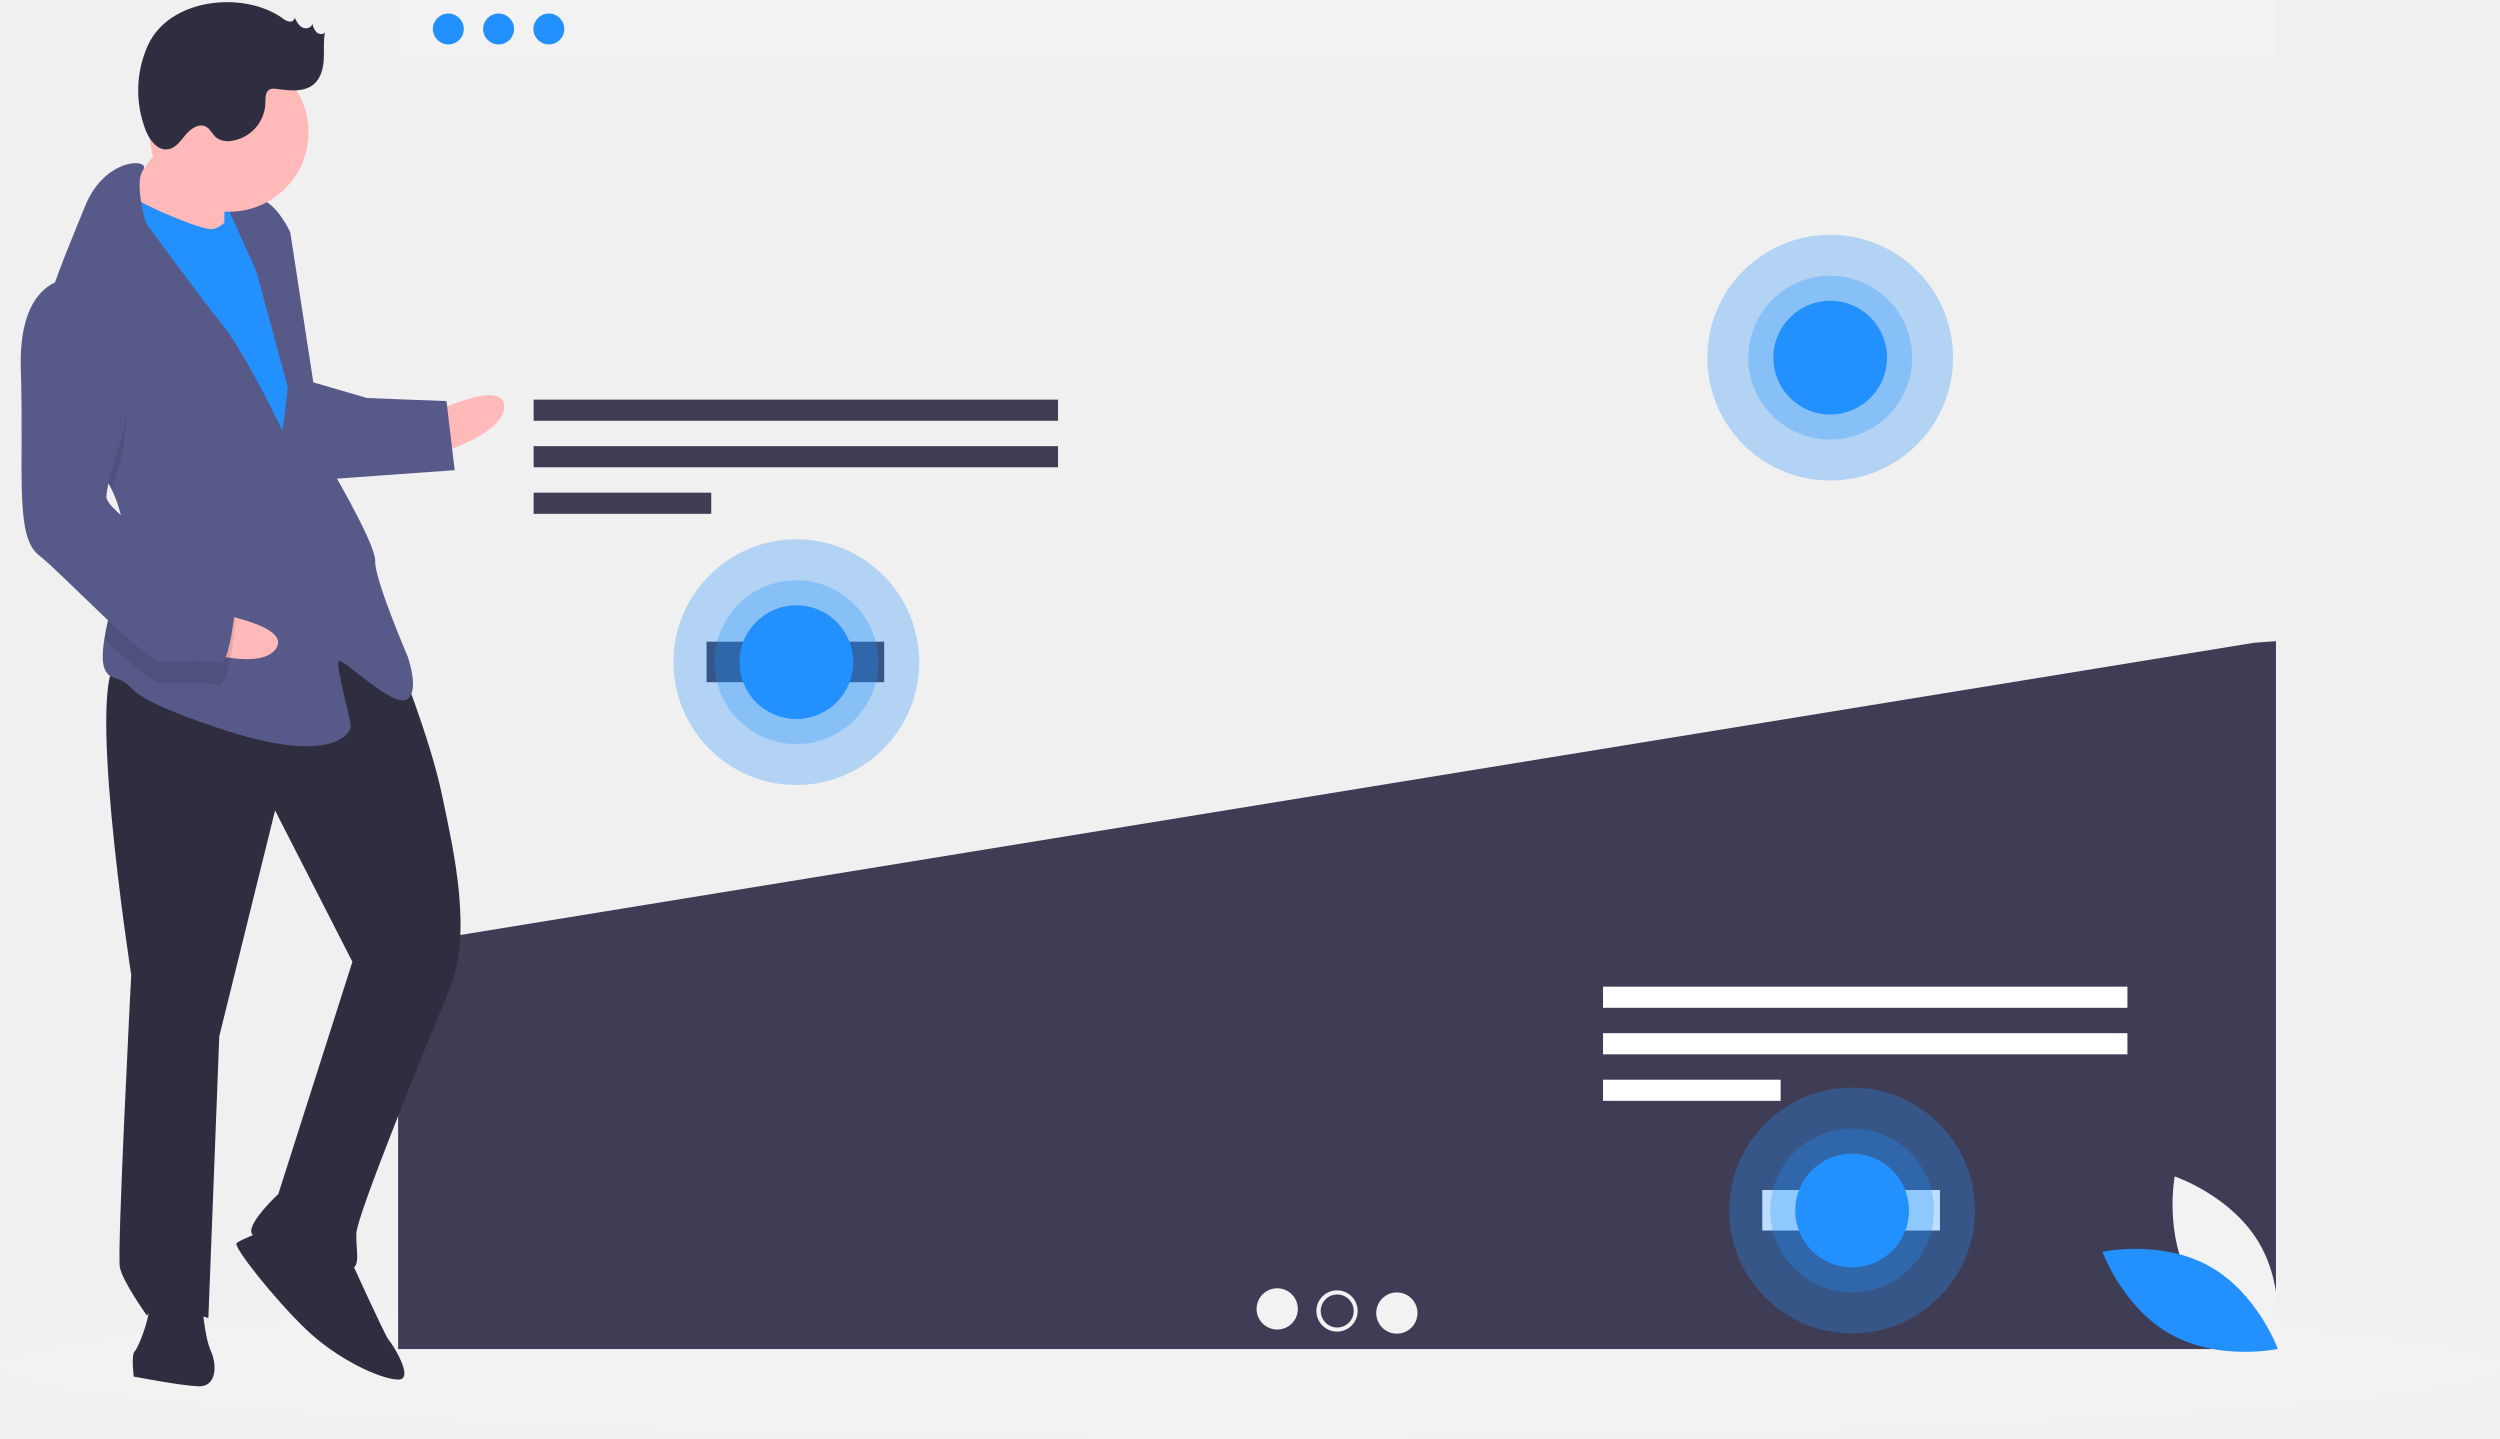
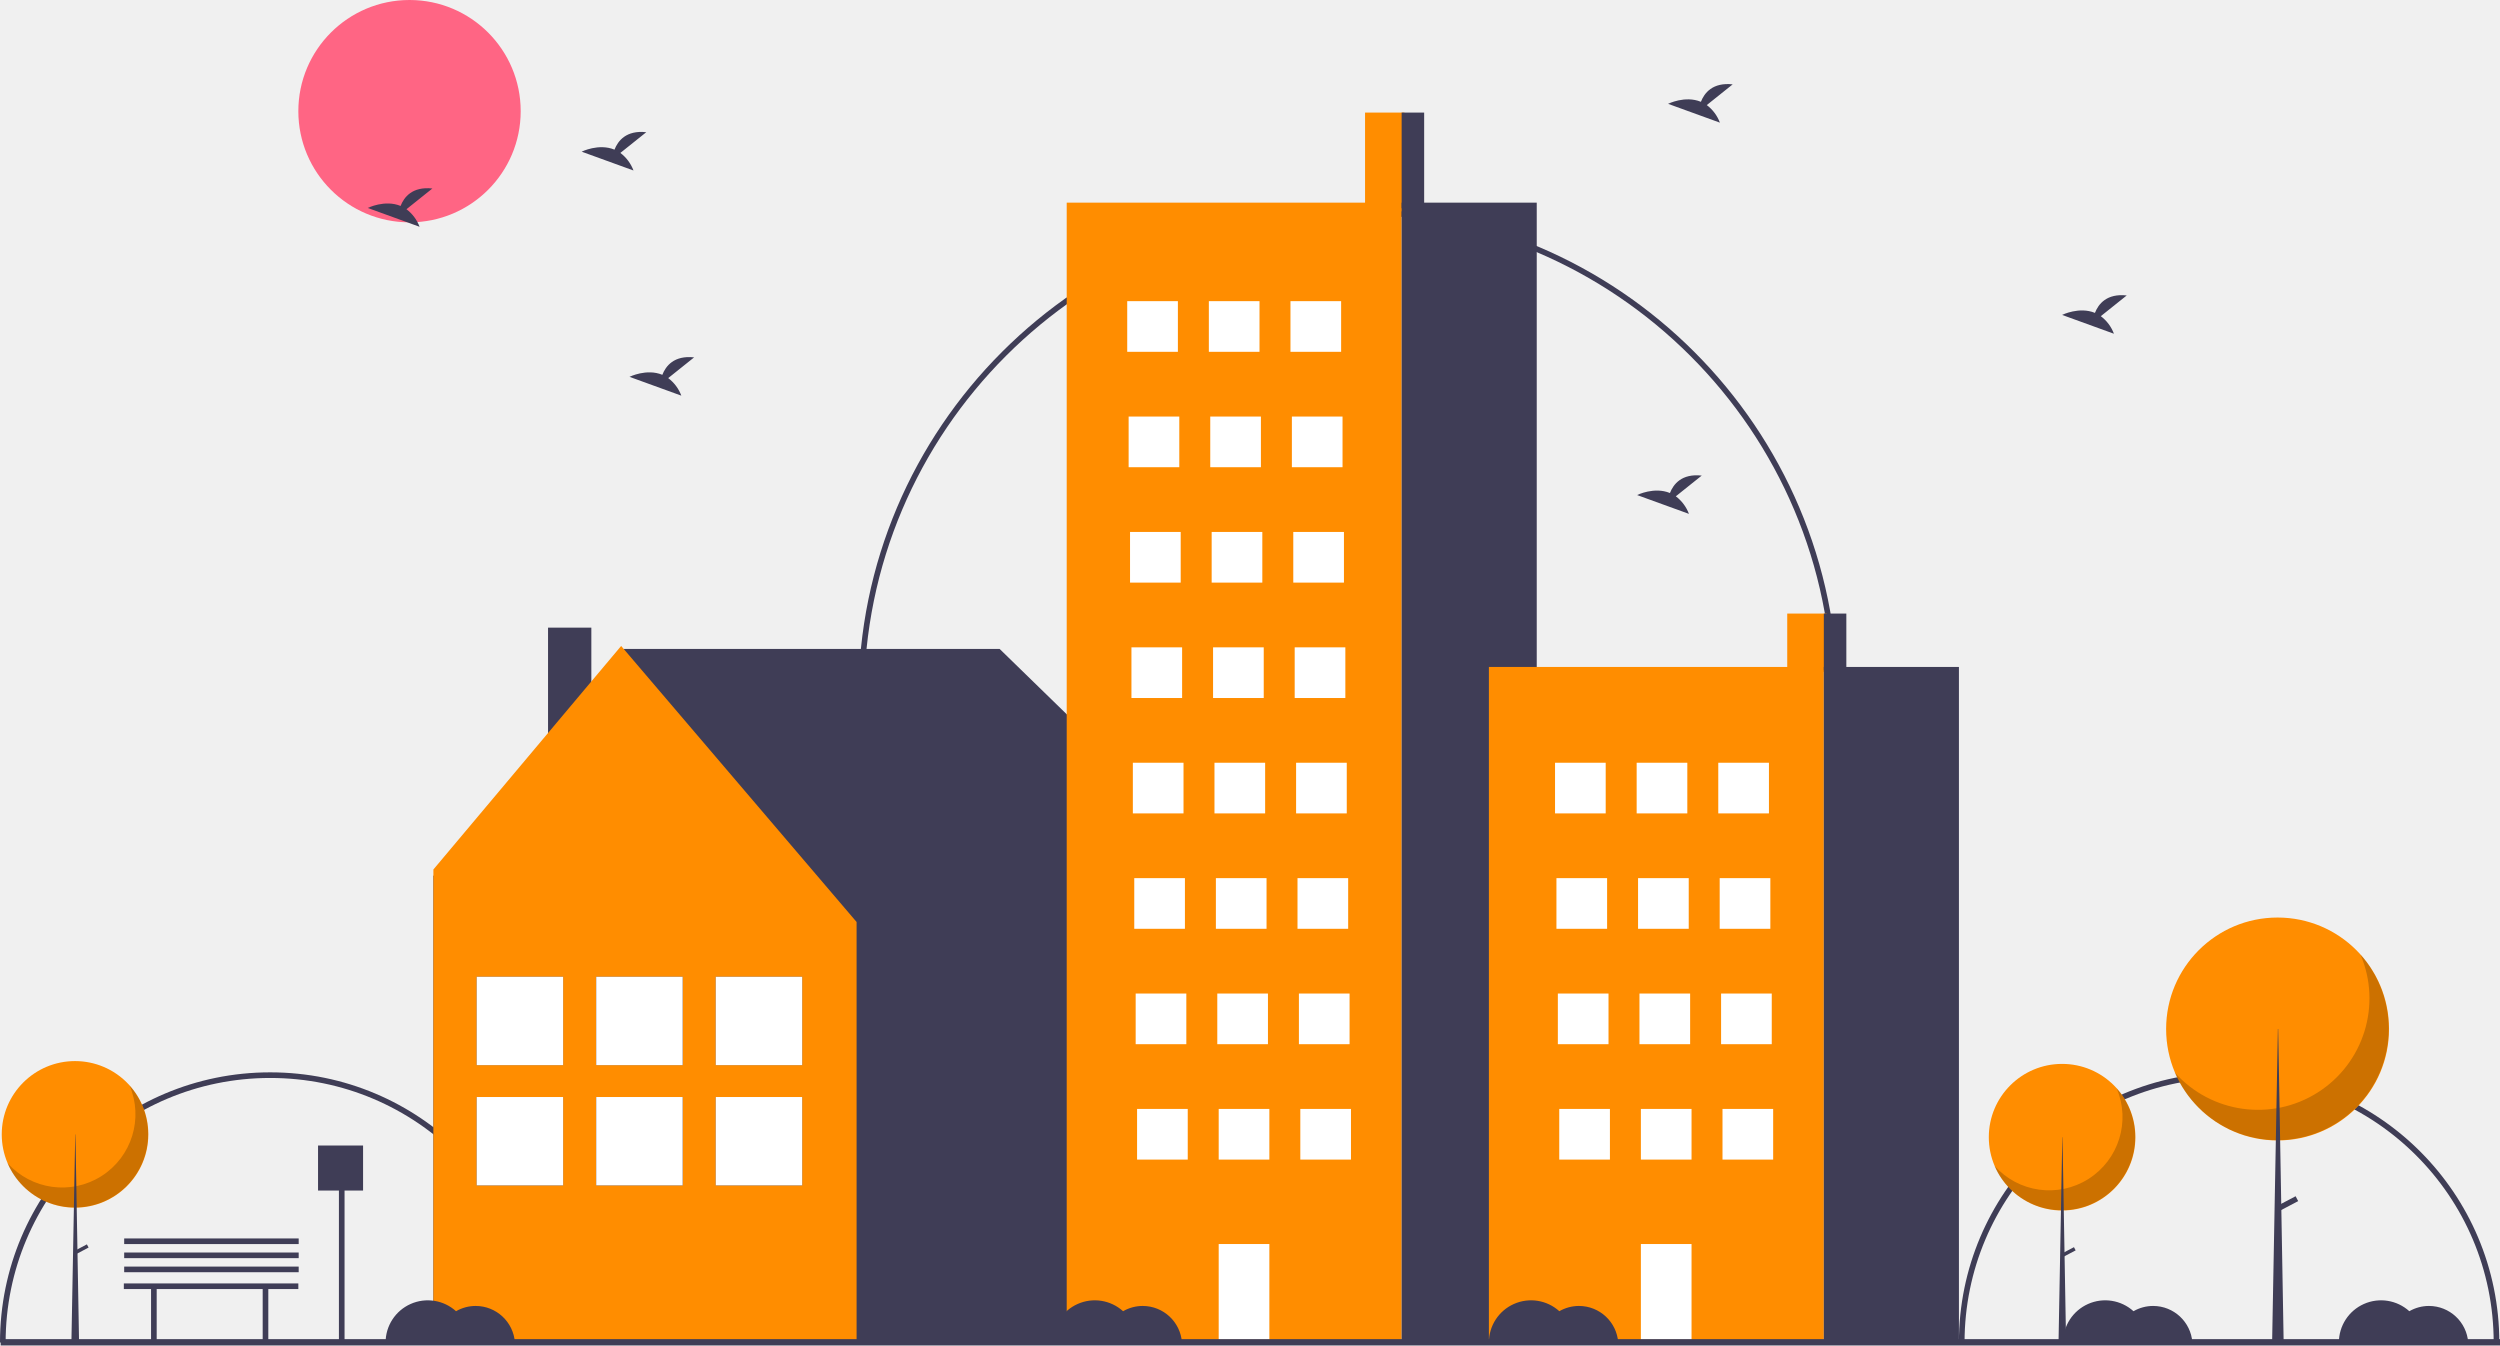
- <svg xmlns="http://www.w3.org/2000/svg" id="f0a8f4ba-cc2b-4400-9e08-d246a0bad060" data-name="Layer 1" width="1098.75" height="632.37" viewBox="0 0 1098.75 632.37">
-   <ellipse cx="549.375" cy="600.774" rx="549.375" ry="31.597" fill="#f2f2f2" />
-   <rect x="174.967" width="825.318" height="26.257" fill="#f2f2f2" />
-   <circle cx="197.053" cy="12.741" r="6.795" fill="#2390ff" />
-   <circle cx="219.138" cy="12.741" r="6.795" fill="#2390ff" />
-   <circle cx="241.223" cy="12.741" r="6.795" fill="#2390ff" />
-   <polygon points="175.552 415.277 174.967 415.779 174.967 592.903 1000.285 592.903 1000.285 281.779 990.449 282.525 175.552 415.277" fill="#3f3d56" />
-   <rect x="234.529" y="175.641" width="230.47" height="9.293" fill="#3f3d56" />
-   <rect x="234.529" y="196.086" width="230.47" height="9.293" fill="#3f3d56" />
-   <rect x="234.529" y="216.531" width="78.063" height="9.293" fill="#3f3d56" />
-   <rect x="704.529" y="433.641" width="230.47" height="9.293" fill="#fff" />
-   <rect x="704.529" y="454.086" width="230.47" height="9.293" fill="#fff" />
-   <rect x="704.529" y="474.531" width="78.063" height="9.293" fill="#fff" />
-   <circle cx="561.335" cy="575.269" r="9.066" fill="#f2f2f2" />
-   <circle cx="587.626" cy="576.176" r="9.066" fill="#f2f2f2" />
-   <circle cx="613.917" cy="577.082" r="9.066" fill="#f2f2f2" />
-   <circle cx="587.709" cy="576.176" r="7.253" fill="#3f3d56" />
-   <rect x="310.529" y="282.014" width="78.063" height="17.81" fill="#3f3d56" />
-   <rect x="774.529" y="523.014" width="78.063" height="17.81" fill="#fff" />
-   <circle cx="350" cy="291.014" r="54" fill="#2390ff" opacity="0.3" />
-   <circle cx="350" cy="291.014" r="36" fill="#2390ff" opacity="0.3" />
-   <circle cx="350" cy="291.014" r="25" fill="#2390ff" />
-   <circle cx="804.375" cy="157.185" r="54" fill="#2390ff" opacity="0.3" />
-   <circle cx="804.375" cy="157.185" r="36" fill="#2390ff" opacity="0.3" />
-   <circle cx="804.375" cy="157.185" r="25" fill="#2390ff" />
-   <circle cx="814" cy="532.014" r="54" fill="#2390ff" opacity="0.3" />
-   <circle cx="814" cy="532.014" r="36" fill="#2390ff" opacity="0.3" />
-   <circle cx="814" cy="532.014" r="25" fill="#2390ff" />
-   <rect x="141.093" y="215.02" width="22.242" height="28.597" transform="translate(244.8029 330.5492) rotate(-177.7793)" fill="#2390ff" />
-   <path d="M241.915,314.679s30.779-14.706,30.286-2.005-31.025,21.056-31.025,21.056Z" transform="translate(-50.625 -133.8148)" fill="#ffb9b9" />
-   <path d="M225.028,422.139S239.549,457.681,244.915,483.328s13.536,60.942,3.026,85.974-40.392,98.599-40.7,106.537,2.559,15.999-3.791,15.752-40.907-11.126-42.31-15.95,11.79-17.032,11.79-17.032l32.577-102.082L171.518,490.021l-24.516,99.215-4.802,123.828s-23.567-7.274-26.988-1.047c0,0-10.559-14.719-11.9-21.131s4.987-128.591,4.987-128.591-21.632-139.163-4.169-138.486S189.992,382.622,225.028,422.139Z" transform="translate(-50.625 -133.8148)" fill="#2f2e41" />
-   <path d="M203.696,685.241s16.109,35.603,17.635,37.252,12.023,17.955,4.085,17.648-26.68-8.984-40.476-22.239-31.984-36.219-30.335-37.745,12.947-5.858,12.947-5.858Z" transform="translate(-50.625 -133.8148)" fill="#2f2e41" />
-   <path d="M139.333,705.004s.972,15.937,3.901,22.41,2.559,15.999-5.378,15.691-28.453-4.283-28.453-4.283-1.218-9.587.431-11.113,8.676-18.743,5.686-23.628S139.333,705.004,139.333,705.004Z" transform="translate(-50.625 -133.8148)" fill="#2f2e41" />
-   <path d="M127.589,187.821s-16.922,26.373-23.518,32.477,11.962,19.543,11.962,19.543l33.215,4.468s-.418-30.225,1.293-33.338S127.589,187.821,127.589,187.821Z" transform="translate(-50.625 -133.8148)" fill="#ffb9b9" />
-   <path d="M156.46,222.329s-6.843,12.454-13.193,12.208-39.196-14.239-40.599-19.064-10.88,34.557-10.88,34.557L172.16,391.471l19.605-13.549-9.499-83.045-7.802-44.821Z" transform="translate(-50.625 -133.8148)" fill="#2390ff" />
-   <path d="M99.704,348.913c3.206,6.707,5.208,13.7,4.931,20.86-.012.318-.025.635-.053.952-.761,14.693-6.173,31.686-8.115,44.044-1.409,8.865-1.008,15.336,4.18,16.856,12.577,3.668-1.834,6.289,46.826,22.485s57.152,2.216,57.275-.959-6.891-27.296-5.242-28.822,23.074,19.974,29.548,17.045.739-19.051.739-19.051-14.583-33.954-14.275-41.892-22.089-45.375-22.089-45.375L178.193,235.891s-5.858-12.947-13.734-14.842-14.411,2.621-14.411,2.621L163.228,252.8l13.905,51.417-2.326,18.989s-16.17-34.016-26.791-47.147-33.264-44.218-33.264-44.218-5.286-17.837-1.296-23.168c3.991-5.346-16.647-6.147-25.446,15.771-4.664,11.616-12.236,28.939-16.979,45.068-4.227,14.289-6.223,27.646-2.036,35.281C75.396,316.457,91.496,331.789,99.704,348.913Z" transform="translate(-50.625 -133.8148)" fill="#575a89" />
-   <path d="M68.996,304.794c6.4,11.664,22.5,26.995,30.708,44.119,2.144-7.723,4.759-15.715,4.759-15.715s10.031-53.669-19.64-67.539a19.858,19.858,0,0,0-13.791,3.853C66.805,283.801,64.808,297.159,68.996,304.794Z" transform="translate(-50.625 -133.8148)" opacity="0.1" />
-   <path d="M186.782,301.411l25.154,7.335,34.926,1.354,3.593,30.348L193.057,344.583S178.721,304.279,186.782,301.411Z" transform="translate(-50.625 -133.8148)" fill="#575a89" />
-   <path d="M145.764,403.451s33.652,5.583,25.971,15.71-37.492-.52-37.492-.52Z" transform="translate(-50.625 -133.8148)" fill="#ffb9b9" />
-   <path d="M104.581,370.725c-.761,14.693-6.173,31.686-8.115,44.044,10.72,10.146,20.914,19.095,24.756,19.244,7.938.308,20.7-.787,25.401.985s7.458-28.33,7.458-28.33-2.806-9.648-15.321-14.904C130.312,388.21,114.119,378.567,104.581,370.725Z" transform="translate(-50.625 -133.8148)" opacity="0.1" />
-   <path d="M85.192,256.134s-26.865-4.222-25.414,40.353-2.832,73.027,7.973,81.396,45.903,46.298,53.84,46.606,20.7-.787,25.401.985,7.458-28.33,7.458-28.33S151.645,387.495,139.129,382.24s-42.002-23.888-41.756-30.238,7.458-28.33,7.458-28.33S114.863,270.004,85.192,256.134Z" transform="translate(-50.625 -133.8148)" fill="#575a89" />
-   <circle cx="100.654" cy="58.105" r="34.952" fill="#ffb9b9" />
-   <path d="M174.814,141.823a6.749,6.749,0,0,0,2.939,1.475,2.097,2.097,0,0,0,2.43-1.683c.8,1.658,1.702,3.426,3.335,4.277s4.157.137,4.393-1.689a7.706,7.706,0,0,0,1.774,3.744c1.013.966,2.85,1.21,3.734.125-.715,3.907-.274,7.926-.498,11.892s-1.282,8.17-4.278,10.778c-4.37,3.803-10.941,2.865-16.689,2.144a5.066,5.066,0,0,0-2.615.143c-2.152.917-2.055,3.913-2.084,6.252a17.373,17.373,0,0,1-15.212,16.497,8.709,8.709,0,0,1-6.472-1.58c-1.632-1.383-2.466-3.638-4.336-4.677-3.042-1.69-6.732.775-8.956,3.452s-4.416,5.969-7.862,6.459c-4.557.648-8.028-3.996-9.73-8.272a48.223,48.223,0,0,1,.958-37.47C125.158,132.949,157.661,129.669,174.814,141.823Z" transform="translate(-50.625 -133.8148)" fill="#2f2e41" />
-   <path d="M1013.847,697.584c12.31,20.992,37.136,29.304,37.136,29.304s4.869-25.724-7.441-46.717-37.136-29.304-37.136-29.304S1001.538,676.592,1013.847,697.584Z" transform="translate(-50.625 -133.8148)" fill="#f2f2f2" />
-   <path d="M1021.529,690.258c21.288,11.791,30.207,36.406,30.207,36.406s-25.597,5.499-46.885-6.292-30.207-36.406-30.207-36.406S1000.24,678.467,1021.529,690.258Z" transform="translate(-50.625 -133.8148)" fill="#2390ff" />
+ <svg xmlns="http://www.w3.org/2000/svg" id="b90746aa-ab89-4048-b48f-88833dcede4a" data-name="Layer 1" width="888.244" height="478.033" viewBox="0 0 888.244 478.033">
+   <path d="M347.878,687.984h-2a94,94,0,0,0-188,0h-2a96,96,0,0,1,192,0Z" transform="translate(-155.8779 -210.9836)" fill="#3f3d56" />
+   <path d="M1043.878,687.984h-2a94,94,0,1,0-188,0h-2a96,96,0,1,1,192,0Z" transform="translate(-155.8779 -210.9836)" fill="#3f3d56" />
+   <path d="M808.878,458.984h-2c0-94.841-77.159-172-172-172-94.841,0-172,77.159-172,172h-2c0-95.944,78.056-174,174-174C730.822,284.984,808.878,363.04,808.878,458.984Z" transform="translate(-155.8779 -210.9836)" fill="#3f3d56" />
+   <circle cx="145.5" cy="39.5" r="39.5" fill="#ff6584" />
+   <polygon points="153.891 311.384 221.752 230.567 355.171 230.567 436.705 309.983 435.058 311.042 435.646 311.042 435.646 476.227 153.984 476.227 153.984 311.042 153.891 311.384" fill="#3f3d56" />
+   <rect x="350.597" y="433.984" width="15.383" height="53.249" transform="translate(560.6994 710.2322) rotate(-180)" fill="#3f3d56" />
+   <polygon points="220.694 229.508 304.345 327.581 304.345 476.227 153.984 476.227 153.984 308.924 220.694 229.508" fill="#ff8d00" />
+   <rect x="254.306" y="347.044" width="30.708" height="31.398" fill="#3f3d56" />
+   <rect x="254.306" y="389.767" width="30.708" height="31.398" fill="#3f3d56" />
+   <rect x="254.306" y="347.044" width="30.708" height="31.398" fill="#fff" />
+   <rect x="254.306" y="389.767" width="30.708" height="31.398" fill="#fff" />
+   <rect x="211.838" y="347.044" width="30.708" height="31.398" fill="#3f3d56" />
+   <rect x="211.838" y="389.767" width="30.708" height="31.398" fill="#3f3d56" />
+   <rect x="211.838" y="347.044" width="30.708" height="31.398" fill="#fff" />
+   <rect x="211.838" y="389.767" width="30.708" height="31.398" fill="#fff" />
+   <rect x="169.369" y="347.044" width="30.708" height="31.398" fill="#3f3d56" />
+   <rect x="169.369" y="389.767" width="30.708" height="31.398" fill="#3f3d56" />
+   <rect x="169.369" y="347.044" width="30.708" height="31.398" fill="#fff" />
+   <rect x="169.369" y="389.767" width="30.708" height="31.398" fill="#fff" />
+   <rect x="485" y="40" width="14" height="35" fill="#ff8d00" />
+   <rect x="379" y="72" width="119" height="405" fill="#ff8d00" />
+   <rect x="498" y="72" width="48" height="405" fill="#3f3d56" />
+   <rect x="400.5" y="107" width="18" height="18" fill="#fff" />
+   <rect x="429.5" y="107" width="18" height="18" fill="#fff" />
+   <rect x="458.5" y="107" width="18" height="18" fill="#fff" />
+   <rect x="401" y="148" width="18" height="18" fill="#fff" />
+   <rect x="430" y="148" width="18" height="18" fill="#fff" />
+   <rect x="459" y="148" width="18" height="18" fill="#fff" />
+   <rect x="401.5" y="189" width="18" height="18" fill="#fff" />
+   <rect x="430.5" y="189" width="18" height="18" fill="#fff" />
+   <rect x="459.5" y="189" width="18" height="18" fill="#fff" />
+   <rect x="402" y="230" width="18" height="18" fill="#fff" />
+   <rect x="431" y="230" width="18" height="18" fill="#fff" />
+   <rect x="460" y="230" width="18" height="18" fill="#fff" />
+   <rect x="402.5" y="271" width="18" height="18" fill="#fff" />
+   <rect x="431.5" y="271" width="18" height="18" fill="#fff" />
+   <rect x="460.5" y="271" width="18" height="18" fill="#fff" />
+   <rect x="403" y="312" width="18" height="18" fill="#fff" />
+   <rect x="432" y="312" width="18" height="18" fill="#fff" />
+   <rect x="461" y="312" width="18" height="18" fill="#fff" />
+   <rect x="403.5" y="353" width="18" height="18" fill="#fff" />
+   <rect x="432.5" y="353" width="18" height="18" fill="#fff" />
+   <rect x="461.5" y="353" width="18" height="18" fill="#fff" />
+   <rect x="404" y="394" width="18" height="18" fill="#fff" />
+   <rect x="433" y="394" width="18" height="18" fill="#fff" />
+   <rect x="433" y="442" width="18" height="34" fill="#fff" />
+   <rect x="462" y="394" width="18" height="18" fill="#fff" />
+   <rect x="498" y="40" width="8" height="34" fill="#3f3d56" />
+   <rect x="635" y="218" width="14" height="20.744" fill="#ff8d00" />
+   <rect x="529" y="236.966" width="119" height="240.034" fill="#ff8d00" />
+   <rect x="648" y="236.966" width="48" height="240.034" fill="#3f3d56" />
+   <rect x="552.5" y="271" width="18" height="18" fill="#fff" />
+   <rect x="581.5" y="271" width="18" height="18" fill="#fff" />
+   <rect x="610.5" y="271" width="18" height="18" fill="#fff" />
+   <rect x="553" y="312" width="18" height="18" fill="#fff" />
+   <rect x="582" y="312" width="18" height="18" fill="#fff" />
+   <rect x="611" y="312" width="18" height="18" fill="#fff" />
+   <rect x="553.5" y="353" width="18" height="18" fill="#fff" />
+   <rect x="582.5" y="353" width="18" height="18" fill="#fff" />
+   <rect x="611.5" y="353" width="18" height="18" fill="#fff" />
+   <rect x="554" y="394" width="18" height="18" fill="#fff" />
+   <rect x="583" y="394" width="18" height="18" fill="#fff" />
+   <rect x="583" y="442" width="18" height="34" fill="#fff" />
+   <rect x="612" y="394" width="18" height="18" fill="#fff" />
+   <rect x="648" y="218" width="8" height="20.151" fill="#3f3d56" />
+   <rect x="0.244" y="475.792" width="888" height="2.241" fill="#3f3d56" />
+   <circle cx="732.66" cy="404.041" r="26.041" fill="#ff8d00" />
+   <path d="M907.908,597.631A26.043,26.043,0,0,1,864.517,625.192a26.043,26.043,0,1,0,43.391-27.561Z" transform="translate(-155.8779 -210.9836)" opacity="0.2" />
+   <polygon points="732.731 404.041 732.803 404.041 734.09 477.87 731.372 477.87 732.731 404.041" fill="#3f3d56" />
+   <rect x="890.255" y="653.37" width="1.288" height="4.865" transform="translate(900.2789 -649.0124) rotate(62.23413)" fill="#3f3d56" />
+   <circle cx="809.218" cy="365.599" r="39.599" fill="#ff8d00" />
+   <path d="M994.553,550.134a39.602,39.602,0,0,1-65.984,41.911,39.603,39.603,0,1,0,65.984-41.911Z" transform="translate(-155.8779 -210.9836)" opacity="0.2" />
+   <polygon points="809.327 365.599 809.436 365.599 811.394 477.87 807.26 477.87 809.327 365.599" fill="#3f3d56" />
+   <rect x="967.707" y="634.894" width="1.958" height="7.398" transform="translate(926.601 -727.0359) rotate(62.23413)" fill="#3f3d56" />
+   <circle cx="26.66" cy="403.041" r="26.041" fill="#ff8d00" />
+   <path d="M201.908,596.631A26.043,26.043,0,0,1,158.517,624.192a26.043,26.043,0,1,0,43.391-27.561Z" transform="translate(-155.8779 -210.9836)" opacity="0.2" />
+   <polygon points="26.731 403.041 26.803 403.041 28.09 476.87 25.372 476.87 26.731 403.041" fill="#3f3d56" />
+   <rect x="184.255" y="652.37" width="1.288" height="4.865" transform="translate(522.291 -24.83639) rotate(62.23413)" fill="#3f3d56" />
+   <path d="M762.291,248.319l9.206-7.363c-7.151-.789-10.09,3.111-11.292,6.198-5.587-2.32-11.669.72-11.669.72l18.419,6.687A13.938,13.938,0,0,0,762.291,248.319Z" transform="translate(-155.8779 -210.9836)" fill="#3f3d56" />
+   <path d="M300.291,285.319l9.206-7.363c-7.151-.789-10.09,3.111-11.292,6.198-5.587-2.32-11.669.72-11.669.72l18.419,6.687A13.938,13.938,0,0,0,300.291,285.319Z" transform="translate(-155.8779 -210.9836)" fill="#3f3d56" />
+   <path d="M902.291,323.319l9.206-7.363c-7.151-.789-10.09,3.111-11.292,6.198-5.587-2.32-11.669.72-11.669.72l18.419,6.687A13.938,13.938,0,0,0,902.291,323.319Z" transform="translate(-155.8779 -210.9836)" fill="#3f3d56" />
+   <path d="M376.291,265.319l9.206-7.363c-7.151-.789-10.09,3.111-11.292,6.198-5.587-2.32-11.669.72-11.669.72l18.419,6.687A13.938,13.938,0,0,0,376.291,265.319Z" transform="translate(-155.8779 -210.9836)" fill="#3f3d56" />
+   <path d="M393.291,345.319l9.206-7.363c-7.151-.789-10.09,3.111-11.292,6.198-5.587-2.32-11.669.72-11.669.72l18.419,6.687A13.938,13.938,0,0,0,393.291,345.319Z" transform="translate(-155.8779 -210.9836)" fill="#3f3d56" />
+   <path d="M751.291,387.319l9.206-7.363c-7.151-.789-10.09,3.111-11.292,6.198-5.587-2.32-11.669.72-11.669.72l18.419,6.687A13.938,13.938,0,0,0,751.291,387.319Z" transform="translate(-155.8779 -210.9836)" fill="#3f3d56" />
+   <polygon points="106 456 44 456 44 458 53.669 458 53.669 477 55.669 477 55.669 458 93.331 458 93.331 477 95.331 477 95.331 458 106 458 106 456" fill="#3f3d56" />
+   <path d="M324.878,674.984a13.918,13.918,0,0,0-6.97,1.87A14.982,14.982,0,0,0,292.878,687.984h45.95A13.99,13.99,0,0,0,324.878,674.984Z" transform="translate(-155.8779 -210.9836)" fill="#3f3d56" />
+   <path d="M561.878,674.984a13.918,13.918,0,0,0-6.97,1.87A14.982,14.982,0,0,0,529.878,687.984h45.95A13.99,13.99,0,0,0,561.878,674.984Z" transform="translate(-155.8779 -210.9836)" fill="#3f3d56" />
+   <path d="M716.878,674.984a13.918,13.918,0,0,0-6.97,1.87A14.982,14.982,0,0,0,684.878,687.984h45.95A13.99,13.99,0,0,0,716.878,674.984Z" transform="translate(-155.8779 -210.9836)" fill="#3f3d56" />
+   <path d="M920.878,674.984a13.918,13.918,0,0,0-6.97,1.87A14.982,14.982,0,0,0,888.878,687.984h45.95A13.99,13.99,0,0,0,920.878,674.984Z" transform="translate(-155.8779 -210.9836)" fill="#3f3d56" />
+   <path d="M1018.878,674.984a13.918,13.918,0,0,0-6.97,1.87A14.982,14.982,0,0,0,986.878,687.984h45.95A13.99,13.99,0,0,0,1018.878,674.984Z" transform="translate(-155.8779 -210.9836)" fill="#3f3d56" />
+   <polygon points="129 407 113 407 113 423 120.417 423 120.417 476.912 122.417 476.912 122.417 423 129 423 129 407" fill="#3f3d56" />
+   <rect x="44.122" y="450.016" width="62" height="2" fill="#3f3d56" />
+   <rect x="44.122" y="445.016" width="62" height="2" fill="#3f3d56" />
+   <rect x="44.122" y="440.016" width="62" height="2" fill="#3f3d56" />
</svg>
